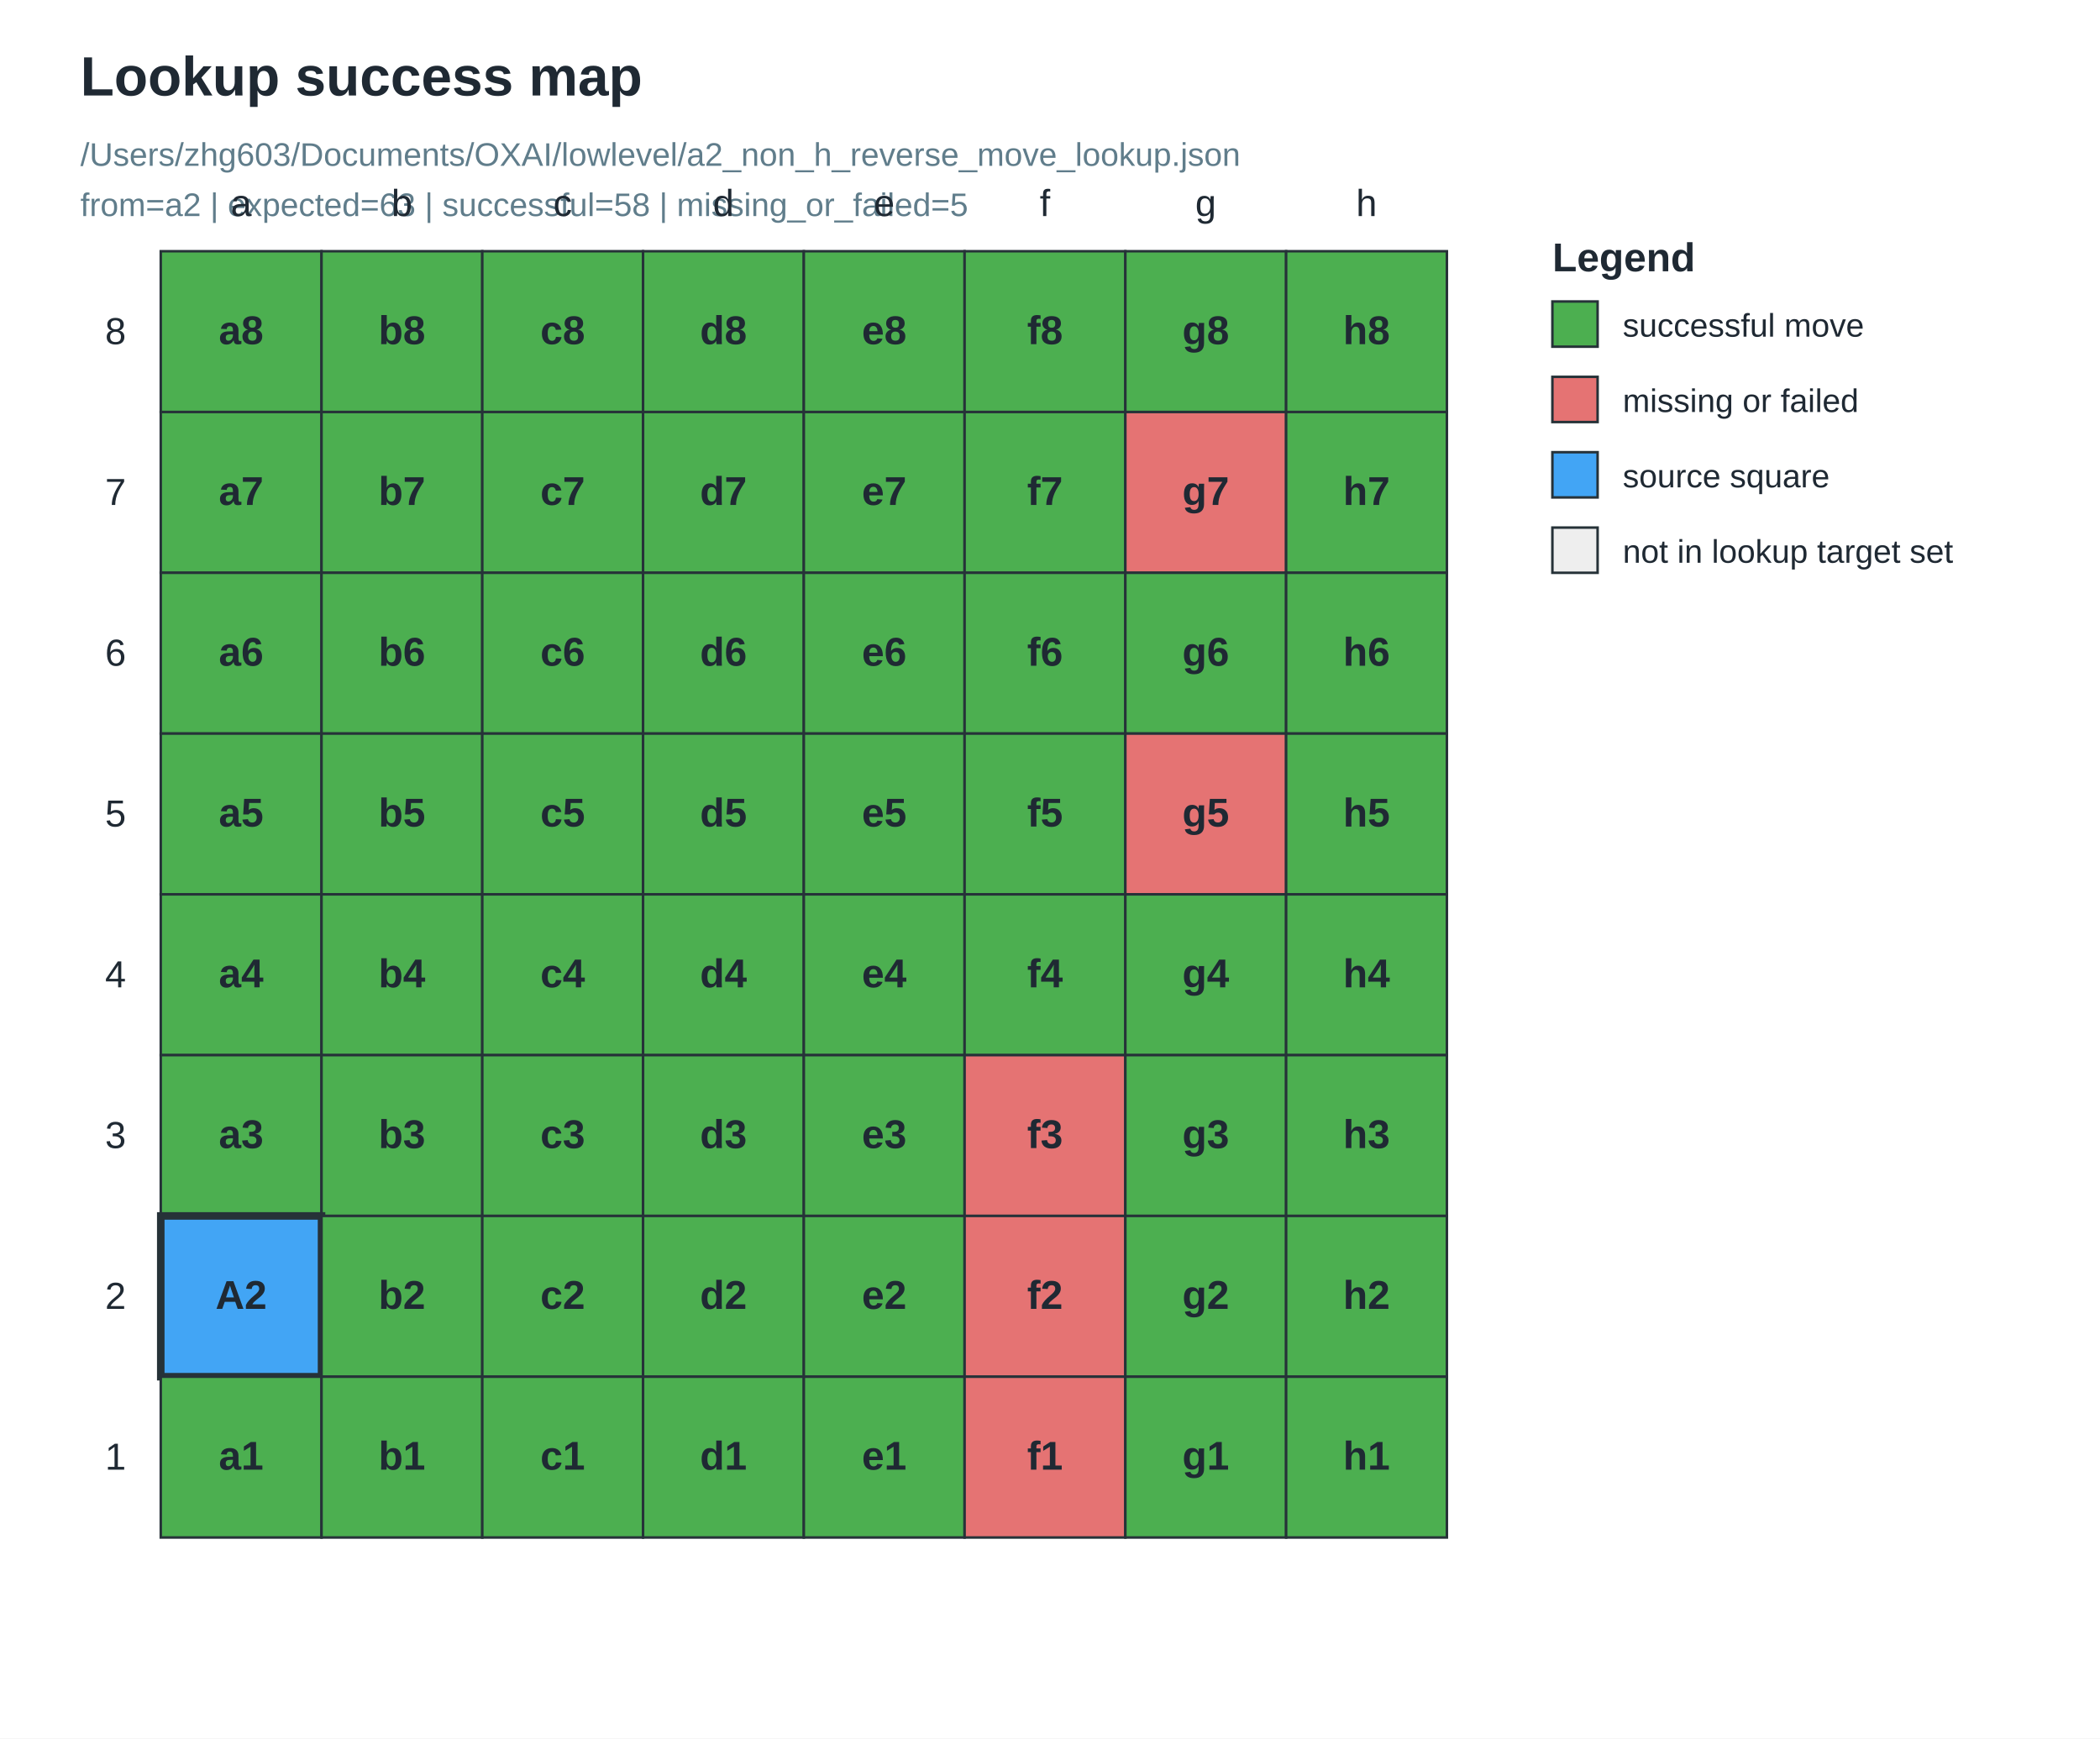
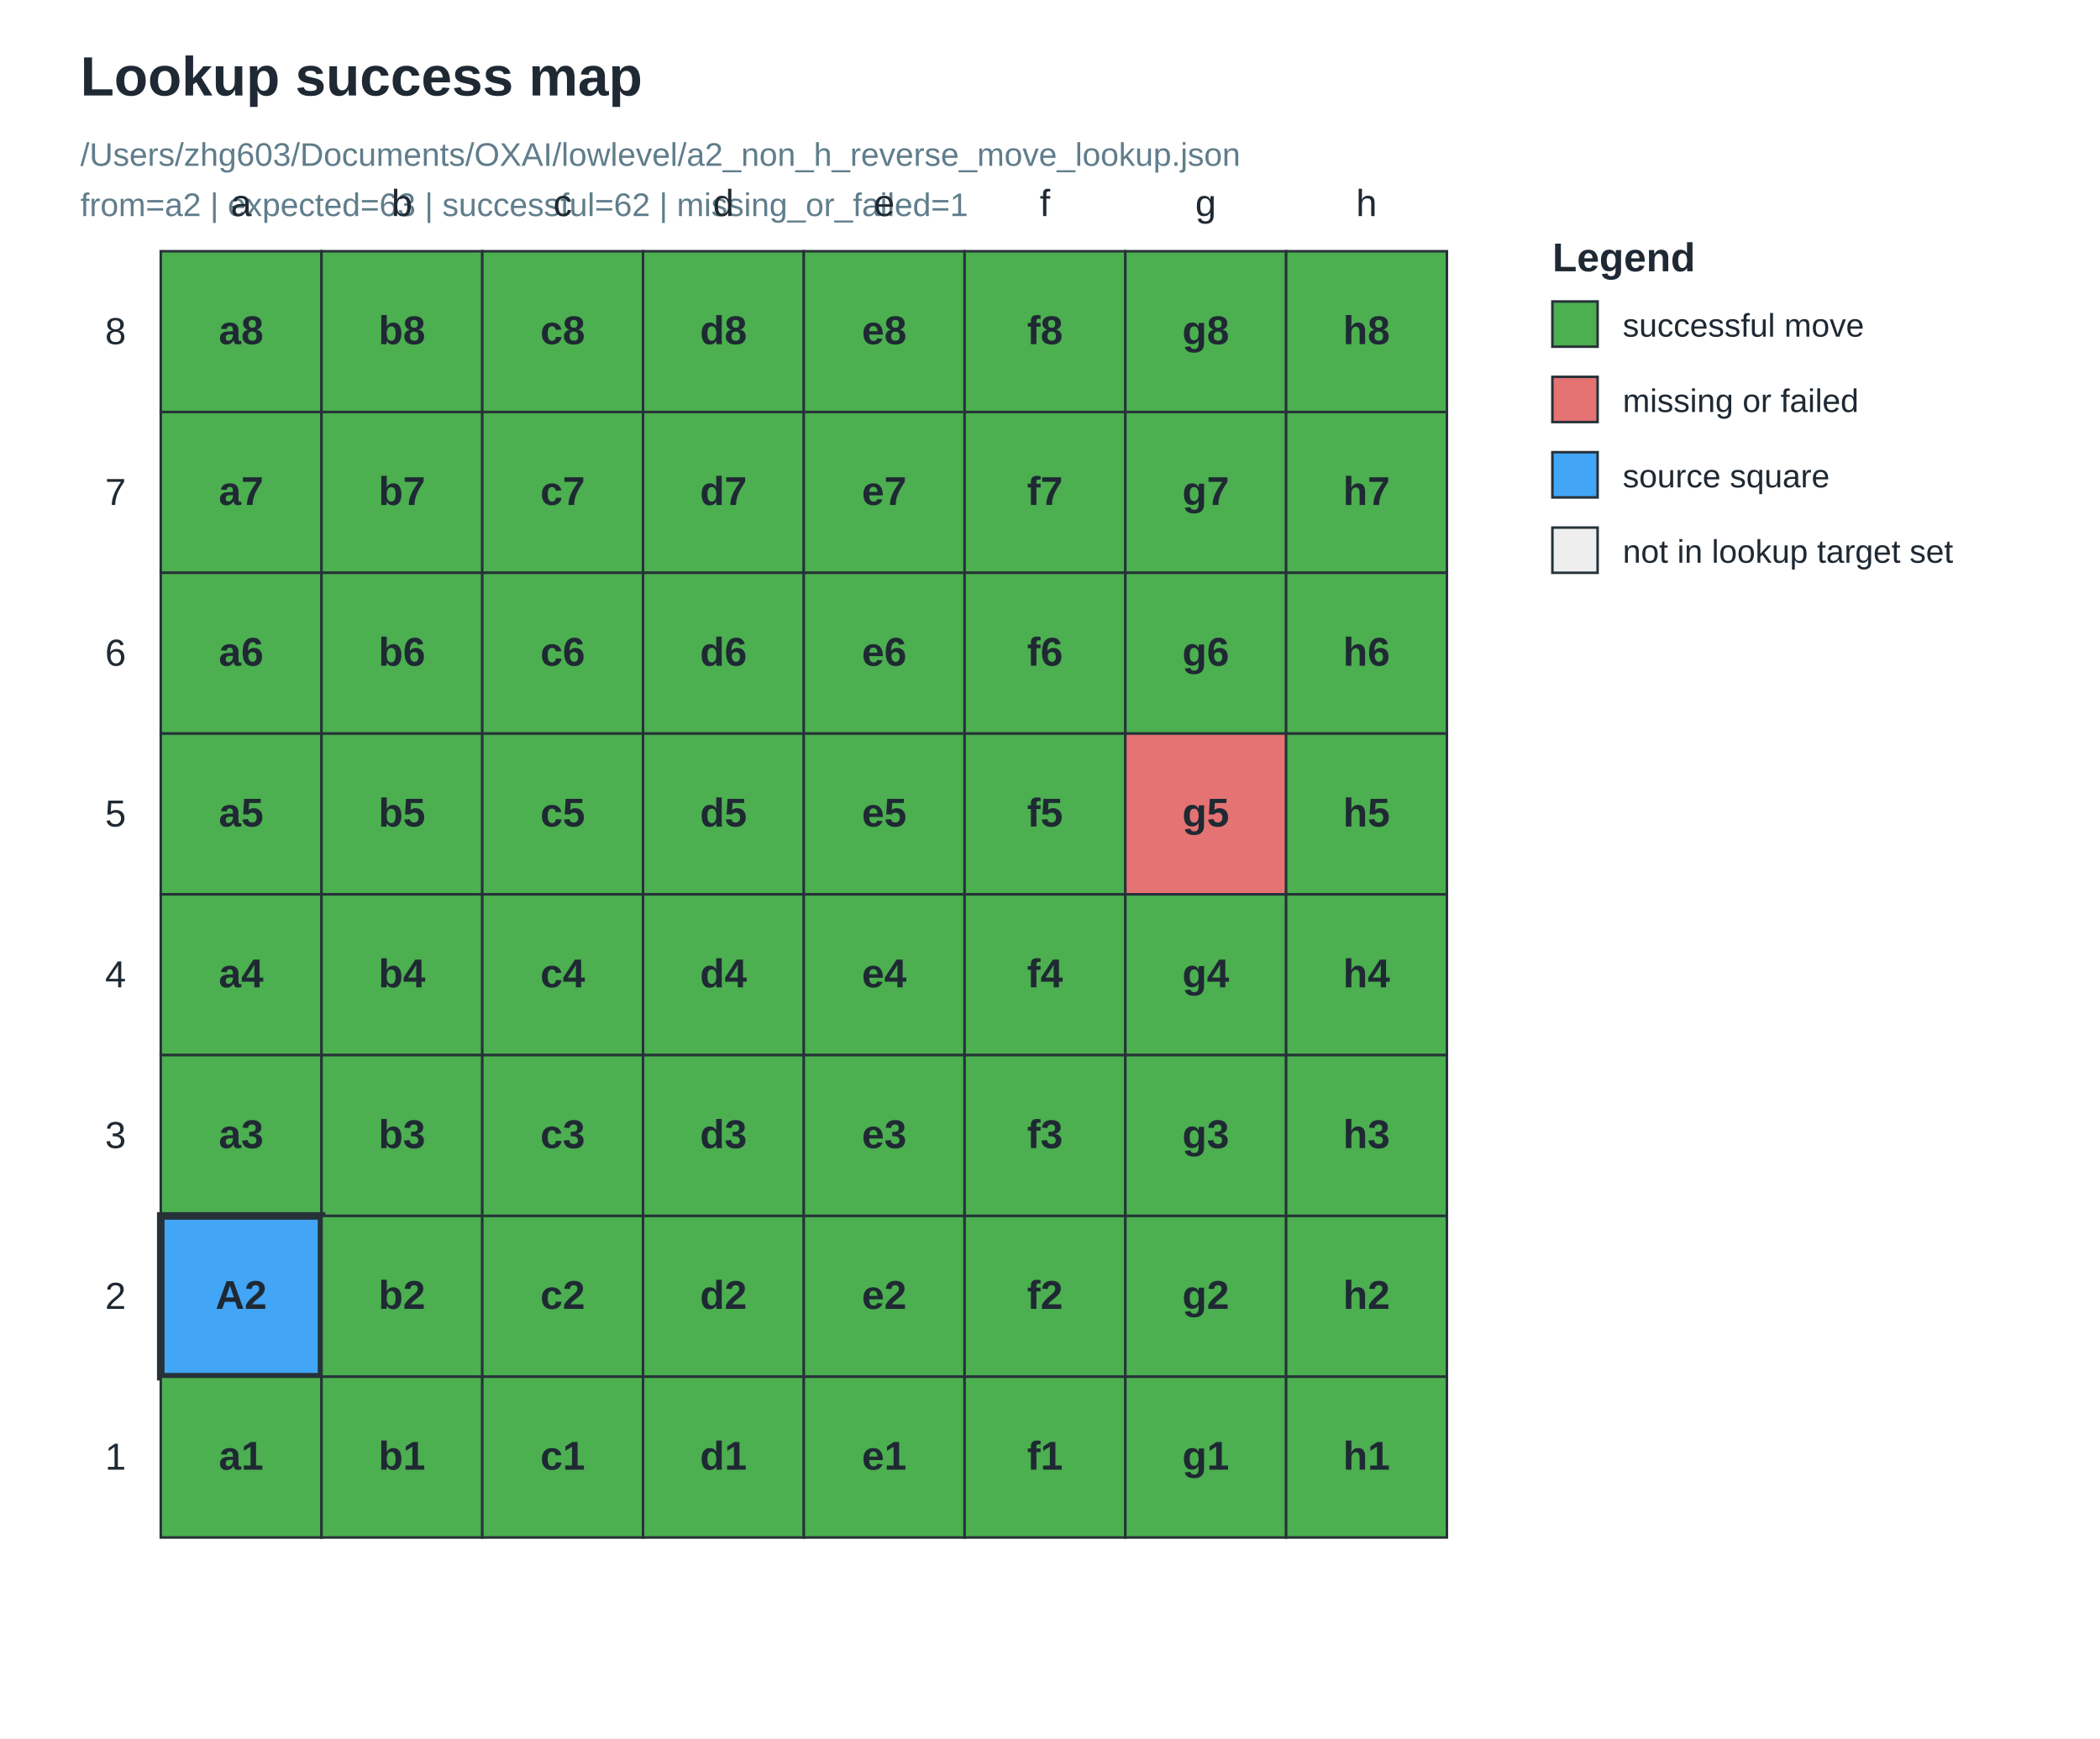
<svg xmlns="http://www.w3.org/2000/svg" width="836" height="692" viewBox="0 0 836 692">
  <rect width="100%" height="100%" fill="white" />
  <text x="32" y="38" font-family="Arial, sans-serif" font-size="22" font-weight="700" fill="#1f2933">Lookup success map</text>
  <text x="32" y="66" font-family="Arial, sans-serif" font-size="13" fill="#607d8b">/Users/zhg603/Documents/OXAI/lowlevel/a2_non_h_reverse_move_lookup.json</text>
-   <text x="32" y="86" font-family="Arial, sans-serif" font-size="13" fill="#607d8b">from=a2 | expected=63 | successful=58 | missing_or_failed=5</text>
+   <text x="32" y="86" font-family="Arial, sans-serif" font-size="13" fill="#607d8b">from=a2 | expected=63 | successful=62 | missing_or_failed=1</text>
  <text x="96.0" y="86" text-anchor="middle" font-family="Arial, sans-serif" font-size="15" fill="#1f2933">a</text>
  <text x="160.0" y="86" text-anchor="middle" font-family="Arial, sans-serif" font-size="15" fill="#1f2933">b</text>
  <text x="224.0" y="86" text-anchor="middle" font-family="Arial, sans-serif" font-size="15" fill="#1f2933">c</text>
  <text x="288.0" y="86" text-anchor="middle" font-family="Arial, sans-serif" font-size="15" fill="#1f2933">d</text>
  <text x="352.0" y="86" text-anchor="middle" font-family="Arial, sans-serif" font-size="15" fill="#1f2933">e</text>
  <text x="416.0" y="86" text-anchor="middle" font-family="Arial, sans-serif" font-size="15" fill="#1f2933">f</text>
  <text x="480.0" y="86" text-anchor="middle" font-family="Arial, sans-serif" font-size="15" fill="#1f2933">g</text>
  <text x="544.0" y="86" text-anchor="middle" font-family="Arial, sans-serif" font-size="15" fill="#1f2933">h</text>
  <text x="46" y="137.0" text-anchor="middle" font-family="Arial, sans-serif" font-size="15" fill="#1f2933">8</text>
  <text x="46" y="201.0" text-anchor="middle" font-family="Arial, sans-serif" font-size="15" fill="#1f2933">7</text>
  <text x="46" y="265.0" text-anchor="middle" font-family="Arial, sans-serif" font-size="15" fill="#1f2933">6</text>
  <text x="46" y="329.0" text-anchor="middle" font-family="Arial, sans-serif" font-size="15" fill="#1f2933">5</text>
  <text x="46" y="393.0" text-anchor="middle" font-family="Arial, sans-serif" font-size="15" fill="#1f2933">4</text>
  <text x="46" y="457.0" text-anchor="middle" font-family="Arial, sans-serif" font-size="15" fill="#1f2933">3</text>
  <text x="46" y="521.0" text-anchor="middle" font-family="Arial, sans-serif" font-size="15" fill="#1f2933">2</text>
  <text x="46" y="585.0" text-anchor="middle" font-family="Arial, sans-serif" font-size="15" fill="#1f2933">1</text>
  <rect x="64" y="100" width="64" height="64" fill="#4caf50" stroke="#263238" stroke-width="1">
</rect>
  <text x="96.0" y="137.0" text-anchor="middle" font-family="Arial, sans-serif" font-size="16" font-weight="700" fill="#1f2933">a8</text>
  <rect x="128" y="100" width="64" height="64" fill="#4caf50" stroke="#263238" stroke-width="1">
</rect>
  <text x="160.0" y="137.0" text-anchor="middle" font-family="Arial, sans-serif" font-size="16" font-weight="700" fill="#1f2933">b8</text>
  <rect x="192" y="100" width="64" height="64" fill="#4caf50" stroke="#263238" stroke-width="1">
</rect>
  <text x="224.0" y="137.0" text-anchor="middle" font-family="Arial, sans-serif" font-size="16" font-weight="700" fill="#1f2933">c8</text>
  <rect x="256" y="100" width="64" height="64" fill="#4caf50" stroke="#263238" stroke-width="1">
</rect>
  <text x="288.0" y="137.0" text-anchor="middle" font-family="Arial, sans-serif" font-size="16" font-weight="700" fill="#1f2933">d8</text>
  <rect x="320" y="100" width="64" height="64" fill="#4caf50" stroke="#263238" stroke-width="1">
</rect>
  <text x="352.0" y="137.0" text-anchor="middle" font-family="Arial, sans-serif" font-size="16" font-weight="700" fill="#1f2933">e8</text>
  <rect x="384" y="100" width="64" height="64" fill="#4caf50" stroke="#263238" stroke-width="1">
</rect>
  <text x="416.0" y="137.0" text-anchor="middle" font-family="Arial, sans-serif" font-size="16" font-weight="700" fill="#1f2933">f8</text>
  <rect x="448" y="100" width="64" height="64" fill="#4caf50" stroke="#263238" stroke-width="1">
</rect>
  <text x="480.0" y="137.0" text-anchor="middle" font-family="Arial, sans-serif" font-size="16" font-weight="700" fill="#1f2933">g8</text>
  <rect x="512" y="100" width="64" height="64" fill="#4caf50" stroke="#263238" stroke-width="1">
</rect>
  <text x="544.0" y="137.0" text-anchor="middle" font-family="Arial, sans-serif" font-size="16" font-weight="700" fill="#1f2933">h8</text>
  <rect x="64" y="164" width="64" height="64" fill="#4caf50" stroke="#263238" stroke-width="1">
</rect>
  <text x="96.0" y="201.0" text-anchor="middle" font-family="Arial, sans-serif" font-size="16" font-weight="700" fill="#1f2933">a7</text>
  <rect x="128" y="164" width="64" height="64" fill="#4caf50" stroke="#263238" stroke-width="1">
</rect>
  <text x="160.0" y="201.0" text-anchor="middle" font-family="Arial, sans-serif" font-size="16" font-weight="700" fill="#1f2933">b7</text>
  <rect x="192" y="164" width="64" height="64" fill="#4caf50" stroke="#263238" stroke-width="1">
</rect>
  <text x="224.0" y="201.0" text-anchor="middle" font-family="Arial, sans-serif" font-size="16" font-weight="700" fill="#1f2933">c7</text>
  <rect x="256" y="164" width="64" height="64" fill="#4caf50" stroke="#263238" stroke-width="1">
</rect>
  <text x="288.0" y="201.0" text-anchor="middle" font-family="Arial, sans-serif" font-size="16" font-weight="700" fill="#1f2933">d7</text>
  <rect x="320" y="164" width="64" height="64" fill="#4caf50" stroke="#263238" stroke-width="1">
</rect>
  <text x="352.0" y="201.0" text-anchor="middle" font-family="Arial, sans-serif" font-size="16" font-weight="700" fill="#1f2933">e7</text>
  <rect x="384" y="164" width="64" height="64" fill="#4caf50" stroke="#263238" stroke-width="1">
</rect>
  <text x="416.0" y="201.0" text-anchor="middle" font-family="Arial, sans-serif" font-size="16" font-weight="700" fill="#1f2933">f7</text>
-   <rect x="448" y="164" width="64" height="64" fill="#e57373" stroke="#263238" stroke-width="1">
+   <rect x="448" y="164" width="64" height="64" fill="#4caf50" stroke="#263238" stroke-width="1">
</rect>
  <text x="480.0" y="201.0" text-anchor="middle" font-family="Arial, sans-serif" font-size="16" font-weight="700" fill="#1f2933">g7</text>
  <rect x="512" y="164" width="64" height="64" fill="#4caf50" stroke="#263238" stroke-width="1">
</rect>
  <text x="544.0" y="201.0" text-anchor="middle" font-family="Arial, sans-serif" font-size="16" font-weight="700" fill="#1f2933">h7</text>
  <rect x="64" y="228" width="64" height="64" fill="#4caf50" stroke="#263238" stroke-width="1">
</rect>
  <text x="96.0" y="265.0" text-anchor="middle" font-family="Arial, sans-serif" font-size="16" font-weight="700" fill="#1f2933">a6</text>
  <rect x="128" y="228" width="64" height="64" fill="#4caf50" stroke="#263238" stroke-width="1">
</rect>
  <text x="160.0" y="265.0" text-anchor="middle" font-family="Arial, sans-serif" font-size="16" font-weight="700" fill="#1f2933">b6</text>
  <rect x="192" y="228" width="64" height="64" fill="#4caf50" stroke="#263238" stroke-width="1">
</rect>
  <text x="224.0" y="265.0" text-anchor="middle" font-family="Arial, sans-serif" font-size="16" font-weight="700" fill="#1f2933">c6</text>
  <rect x="256" y="228" width="64" height="64" fill="#4caf50" stroke="#263238" stroke-width="1">
</rect>
  <text x="288.0" y="265.0" text-anchor="middle" font-family="Arial, sans-serif" font-size="16" font-weight="700" fill="#1f2933">d6</text>
  <rect x="320" y="228" width="64" height="64" fill="#4caf50" stroke="#263238" stroke-width="1">
</rect>
  <text x="352.0" y="265.0" text-anchor="middle" font-family="Arial, sans-serif" font-size="16" font-weight="700" fill="#1f2933">e6</text>
  <rect x="384" y="228" width="64" height="64" fill="#4caf50" stroke="#263238" stroke-width="1">
</rect>
  <text x="416.0" y="265.0" text-anchor="middle" font-family="Arial, sans-serif" font-size="16" font-weight="700" fill="#1f2933">f6</text>
  <rect x="448" y="228" width="64" height="64" fill="#4caf50" stroke="#263238" stroke-width="1">
</rect>
  <text x="480.0" y="265.0" text-anchor="middle" font-family="Arial, sans-serif" font-size="16" font-weight="700" fill="#1f2933">g6</text>
  <rect x="512" y="228" width="64" height="64" fill="#4caf50" stroke="#263238" stroke-width="1">
</rect>
  <text x="544.0" y="265.0" text-anchor="middle" font-family="Arial, sans-serif" font-size="16" font-weight="700" fill="#1f2933">h6</text>
  <rect x="64" y="292" width="64" height="64" fill="#4caf50" stroke="#263238" stroke-width="1">
</rect>
  <text x="96.0" y="329.0" text-anchor="middle" font-family="Arial, sans-serif" font-size="16" font-weight="700" fill="#1f2933">a5</text>
  <rect x="128" y="292" width="64" height="64" fill="#4caf50" stroke="#263238" stroke-width="1">
</rect>
  <text x="160.0" y="329.0" text-anchor="middle" font-family="Arial, sans-serif" font-size="16" font-weight="700" fill="#1f2933">b5</text>
  <rect x="192" y="292" width="64" height="64" fill="#4caf50" stroke="#263238" stroke-width="1">
</rect>
  <text x="224.0" y="329.0" text-anchor="middle" font-family="Arial, sans-serif" font-size="16" font-weight="700" fill="#1f2933">c5</text>
  <rect x="256" y="292" width="64" height="64" fill="#4caf50" stroke="#263238" stroke-width="1">
</rect>
  <text x="288.0" y="329.0" text-anchor="middle" font-family="Arial, sans-serif" font-size="16" font-weight="700" fill="#1f2933">d5</text>
  <rect x="320" y="292" width="64" height="64" fill="#4caf50" stroke="#263238" stroke-width="1">
</rect>
  <text x="352.0" y="329.0" text-anchor="middle" font-family="Arial, sans-serif" font-size="16" font-weight="700" fill="#1f2933">e5</text>
  <rect x="384" y="292" width="64" height="64" fill="#4caf50" stroke="#263238" stroke-width="1">
</rect>
  <text x="416.0" y="329.0" text-anchor="middle" font-family="Arial, sans-serif" font-size="16" font-weight="700" fill="#1f2933">f5</text>
  <rect x="448" y="292" width="64" height="64" fill="#e57373" stroke="#263238" stroke-width="1">
</rect>
  <text x="480.0" y="329.0" text-anchor="middle" font-family="Arial, sans-serif" font-size="16" font-weight="700" fill="#1f2933">g5</text>
  <rect x="512" y="292" width="64" height="64" fill="#4caf50" stroke="#263238" stroke-width="1">
</rect>
  <text x="544.0" y="329.0" text-anchor="middle" font-family="Arial, sans-serif" font-size="16" font-weight="700" fill="#1f2933">h5</text>
  <rect x="64" y="356" width="64" height="64" fill="#4caf50" stroke="#263238" stroke-width="1">
</rect>
  <text x="96.0" y="393.0" text-anchor="middle" font-family="Arial, sans-serif" font-size="16" font-weight="700" fill="#1f2933">a4</text>
  <rect x="128" y="356" width="64" height="64" fill="#4caf50" stroke="#263238" stroke-width="1">
</rect>
  <text x="160.0" y="393.0" text-anchor="middle" font-family="Arial, sans-serif" font-size="16" font-weight="700" fill="#1f2933">b4</text>
  <rect x="192" y="356" width="64" height="64" fill="#4caf50" stroke="#263238" stroke-width="1">
</rect>
  <text x="224.0" y="393.0" text-anchor="middle" font-family="Arial, sans-serif" font-size="16" font-weight="700" fill="#1f2933">c4</text>
  <rect x="256" y="356" width="64" height="64" fill="#4caf50" stroke="#263238" stroke-width="1">
</rect>
  <text x="288.0" y="393.0" text-anchor="middle" font-family="Arial, sans-serif" font-size="16" font-weight="700" fill="#1f2933">d4</text>
  <rect x="320" y="356" width="64" height="64" fill="#4caf50" stroke="#263238" stroke-width="1">
</rect>
  <text x="352.0" y="393.0" text-anchor="middle" font-family="Arial, sans-serif" font-size="16" font-weight="700" fill="#1f2933">e4</text>
  <rect x="384" y="356" width="64" height="64" fill="#4caf50" stroke="#263238" stroke-width="1">
</rect>
  <text x="416.0" y="393.0" text-anchor="middle" font-family="Arial, sans-serif" font-size="16" font-weight="700" fill="#1f2933">f4</text>
  <rect x="448" y="356" width="64" height="64" fill="#4caf50" stroke="#263238" stroke-width="1">
</rect>
  <text x="480.0" y="393.0" text-anchor="middle" font-family="Arial, sans-serif" font-size="16" font-weight="700" fill="#1f2933">g4</text>
  <rect x="512" y="356" width="64" height="64" fill="#4caf50" stroke="#263238" stroke-width="1">
</rect>
  <text x="544.0" y="393.0" text-anchor="middle" font-family="Arial, sans-serif" font-size="16" font-weight="700" fill="#1f2933">h4</text>
  <rect x="64" y="420" width="64" height="64" fill="#4caf50" stroke="#263238" stroke-width="1">
</rect>
  <text x="96.0" y="457.0" text-anchor="middle" font-family="Arial, sans-serif" font-size="16" font-weight="700" fill="#1f2933">a3</text>
  <rect x="128" y="420" width="64" height="64" fill="#4caf50" stroke="#263238" stroke-width="1">
</rect>
  <text x="160.0" y="457.0" text-anchor="middle" font-family="Arial, sans-serif" font-size="16" font-weight="700" fill="#1f2933">b3</text>
  <rect x="192" y="420" width="64" height="64" fill="#4caf50" stroke="#263238" stroke-width="1">
</rect>
  <text x="224.0" y="457.0" text-anchor="middle" font-family="Arial, sans-serif" font-size="16" font-weight="700" fill="#1f2933">c3</text>
  <rect x="256" y="420" width="64" height="64" fill="#4caf50" stroke="#263238" stroke-width="1">
</rect>
  <text x="288.0" y="457.0" text-anchor="middle" font-family="Arial, sans-serif" font-size="16" font-weight="700" fill="#1f2933">d3</text>
  <rect x="320" y="420" width="64" height="64" fill="#4caf50" stroke="#263238" stroke-width="1">
</rect>
  <text x="352.0" y="457.0" text-anchor="middle" font-family="Arial, sans-serif" font-size="16" font-weight="700" fill="#1f2933">e3</text>
-   <rect x="384" y="420" width="64" height="64" fill="#e57373" stroke="#263238" stroke-width="1">
+   <rect x="384" y="420" width="64" height="64" fill="#4caf50" stroke="#263238" stroke-width="1">
</rect>
  <text x="416.0" y="457.0" text-anchor="middle" font-family="Arial, sans-serif" font-size="16" font-weight="700" fill="#1f2933">f3</text>
  <rect x="448" y="420" width="64" height="64" fill="#4caf50" stroke="#263238" stroke-width="1">
</rect>
  <text x="480.0" y="457.0" text-anchor="middle" font-family="Arial, sans-serif" font-size="16" font-weight="700" fill="#1f2933">g3</text>
  <rect x="512" y="420" width="64" height="64" fill="#4caf50" stroke="#263238" stroke-width="1">
</rect>
  <text x="544.0" y="457.0" text-anchor="middle" font-family="Arial, sans-serif" font-size="16" font-weight="700" fill="#1f2933">h3</text>
  <rect x="64" y="484" width="64" height="64" fill="#42a5f5" stroke="#263238" stroke-width="3">
</rect>
  <text x="96.0" y="521.0" text-anchor="middle" font-family="Arial, sans-serif" font-size="16" font-weight="700" fill="#1f2933">A2</text>
  <rect x="128" y="484" width="64" height="64" fill="#4caf50" stroke="#263238" stroke-width="1">
</rect>
  <text x="160.0" y="521.0" text-anchor="middle" font-family="Arial, sans-serif" font-size="16" font-weight="700" fill="#1f2933">b2</text>
  <rect x="192" y="484" width="64" height="64" fill="#4caf50" stroke="#263238" stroke-width="1">
</rect>
  <text x="224.0" y="521.0" text-anchor="middle" font-family="Arial, sans-serif" font-size="16" font-weight="700" fill="#1f2933">c2</text>
  <rect x="256" y="484" width="64" height="64" fill="#4caf50" stroke="#263238" stroke-width="1">
</rect>
  <text x="288.0" y="521.0" text-anchor="middle" font-family="Arial, sans-serif" font-size="16" font-weight="700" fill="#1f2933">d2</text>
  <rect x="320" y="484" width="64" height="64" fill="#4caf50" stroke="#263238" stroke-width="1">
</rect>
  <text x="352.0" y="521.0" text-anchor="middle" font-family="Arial, sans-serif" font-size="16" font-weight="700" fill="#1f2933">e2</text>
-   <rect x="384" y="484" width="64" height="64" fill="#e57373" stroke="#263238" stroke-width="1">
+   <rect x="384" y="484" width="64" height="64" fill="#4caf50" stroke="#263238" stroke-width="1">
</rect>
  <text x="416.0" y="521.0" text-anchor="middle" font-family="Arial, sans-serif" font-size="16" font-weight="700" fill="#1f2933">f2</text>
  <rect x="448" y="484" width="64" height="64" fill="#4caf50" stroke="#263238" stroke-width="1">
</rect>
  <text x="480.0" y="521.0" text-anchor="middle" font-family="Arial, sans-serif" font-size="16" font-weight="700" fill="#1f2933">g2</text>
  <rect x="512" y="484" width="64" height="64" fill="#4caf50" stroke="#263238" stroke-width="1">
</rect>
  <text x="544.0" y="521.0" text-anchor="middle" font-family="Arial, sans-serif" font-size="16" font-weight="700" fill="#1f2933">h2</text>
  <rect x="64" y="548" width="64" height="64" fill="#4caf50" stroke="#263238" stroke-width="1">
</rect>
  <text x="96.0" y="585.0" text-anchor="middle" font-family="Arial, sans-serif" font-size="16" font-weight="700" fill="#1f2933">a1</text>
  <rect x="128" y="548" width="64" height="64" fill="#4caf50" stroke="#263238" stroke-width="1">
</rect>
  <text x="160.0" y="585.0" text-anchor="middle" font-family="Arial, sans-serif" font-size="16" font-weight="700" fill="#1f2933">b1</text>
  <rect x="192" y="548" width="64" height="64" fill="#4caf50" stroke="#263238" stroke-width="1">
</rect>
  <text x="224.0" y="585.0" text-anchor="middle" font-family="Arial, sans-serif" font-size="16" font-weight="700" fill="#1f2933">c1</text>
  <rect x="256" y="548" width="64" height="64" fill="#4caf50" stroke="#263238" stroke-width="1">
</rect>
  <text x="288.0" y="585.0" text-anchor="middle" font-family="Arial, sans-serif" font-size="16" font-weight="700" fill="#1f2933">d1</text>
  <rect x="320" y="548" width="64" height="64" fill="#4caf50" stroke="#263238" stroke-width="1">
</rect>
  <text x="352.0" y="585.0" text-anchor="middle" font-family="Arial, sans-serif" font-size="16" font-weight="700" fill="#1f2933">e1</text>
-   <rect x="384" y="548" width="64" height="64" fill="#e57373" stroke="#263238" stroke-width="1">
+   <rect x="384" y="548" width="64" height="64" fill="#4caf50" stroke="#263238" stroke-width="1">
</rect>
  <text x="416.0" y="585.0" text-anchor="middle" font-family="Arial, sans-serif" font-size="16" font-weight="700" fill="#1f2933">f1</text>
  <rect x="448" y="548" width="64" height="64" fill="#4caf50" stroke="#263238" stroke-width="1">
</rect>
  <text x="480.0" y="585.0" text-anchor="middle" font-family="Arial, sans-serif" font-size="16" font-weight="700" fill="#1f2933">g1</text>
  <rect x="512" y="548" width="64" height="64" fill="#4caf50" stroke="#263238" stroke-width="1">
</rect>
  <text x="544.0" y="585.0" text-anchor="middle" font-family="Arial, sans-serif" font-size="16" font-weight="700" fill="#1f2933">h1</text>
  <text x="618" y="108" font-family="Arial, sans-serif" font-size="16" font-weight="700" fill="#1f2933">Legend</text>
  <rect x="618" y="120" width="18" height="18" fill="#4caf50" stroke="#263238" stroke-width="1" />
  <text x="646" y="134" font-family="Arial, sans-serif" font-size="13" fill="#1f2933">successful move</text>
  <rect x="618" y="150" width="18" height="18" fill="#e57373" stroke="#263238" stroke-width="1" />
  <text x="646" y="164" font-family="Arial, sans-serif" font-size="13" fill="#1f2933">missing or failed</text>
  <rect x="618" y="180" width="18" height="18" fill="#42a5f5" stroke="#263238" stroke-width="1" />
  <text x="646" y="194" font-family="Arial, sans-serif" font-size="13" fill="#1f2933">source square</text>
  <rect x="618" y="210" width="18" height="18" fill="#eeeeee" stroke="#263238" stroke-width="1" />
  <text x="646" y="224" font-family="Arial, sans-serif" font-size="13" fill="#1f2933">not in lookup target set</text>
</svg>
